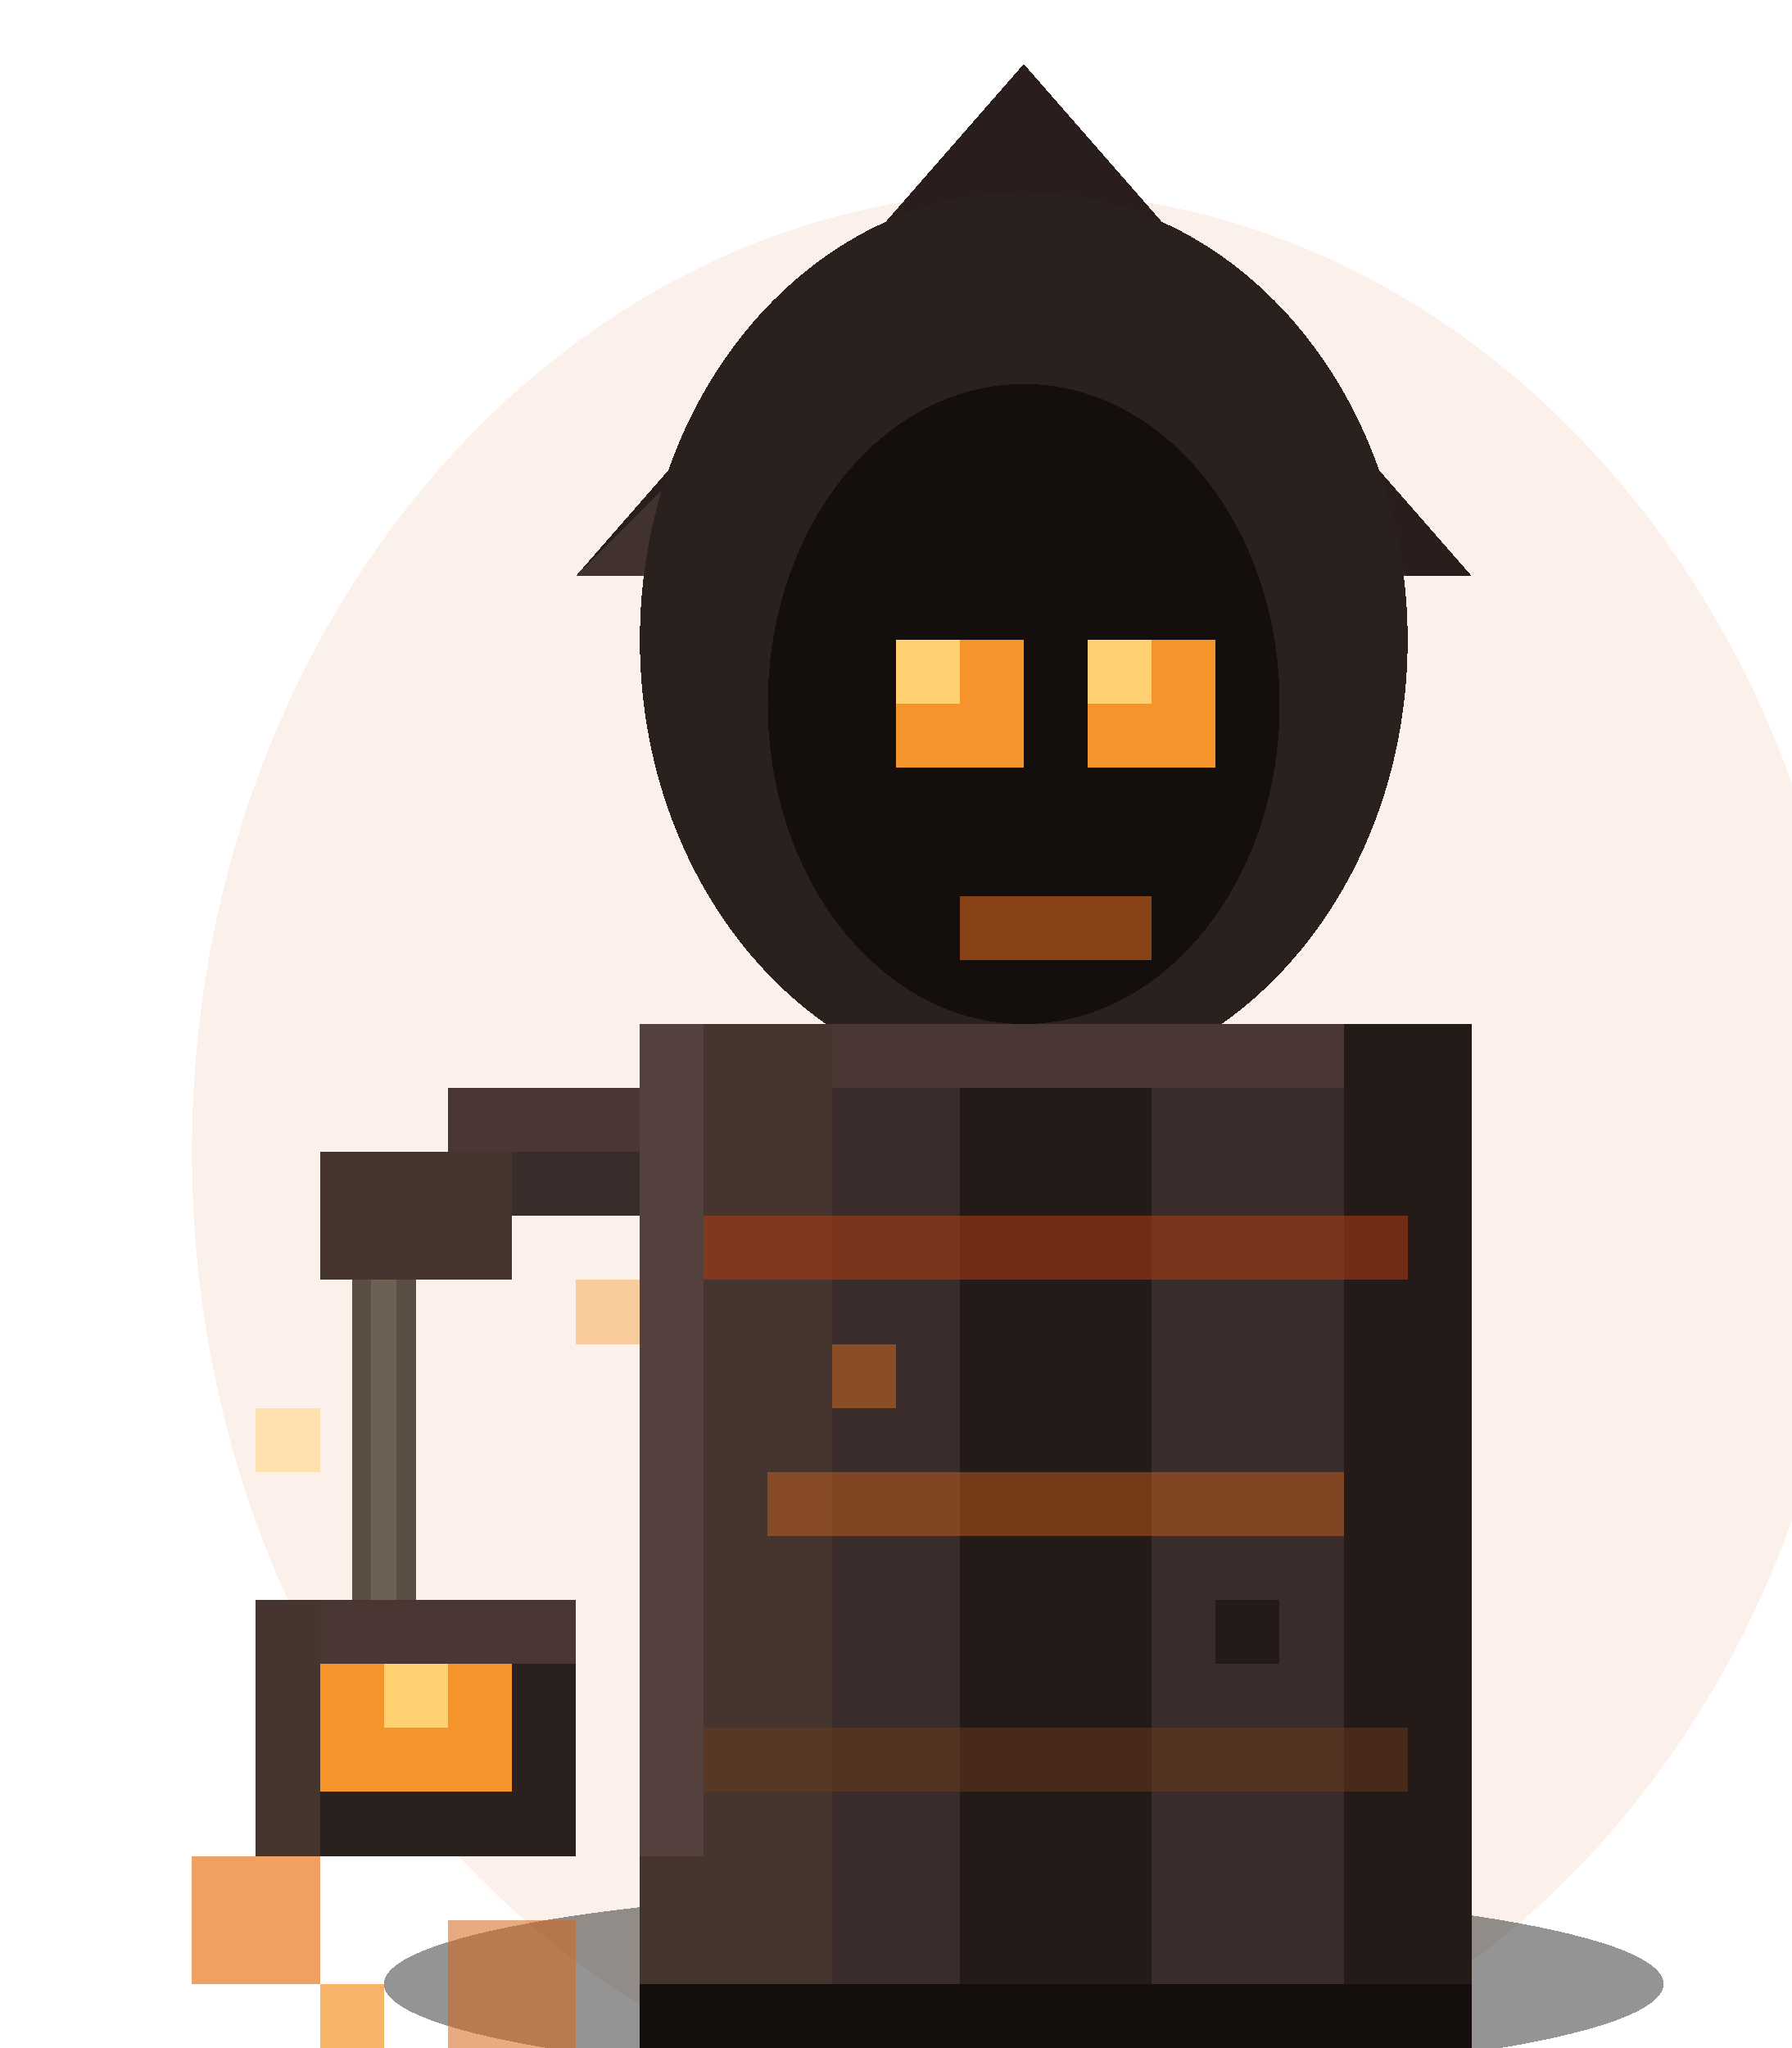
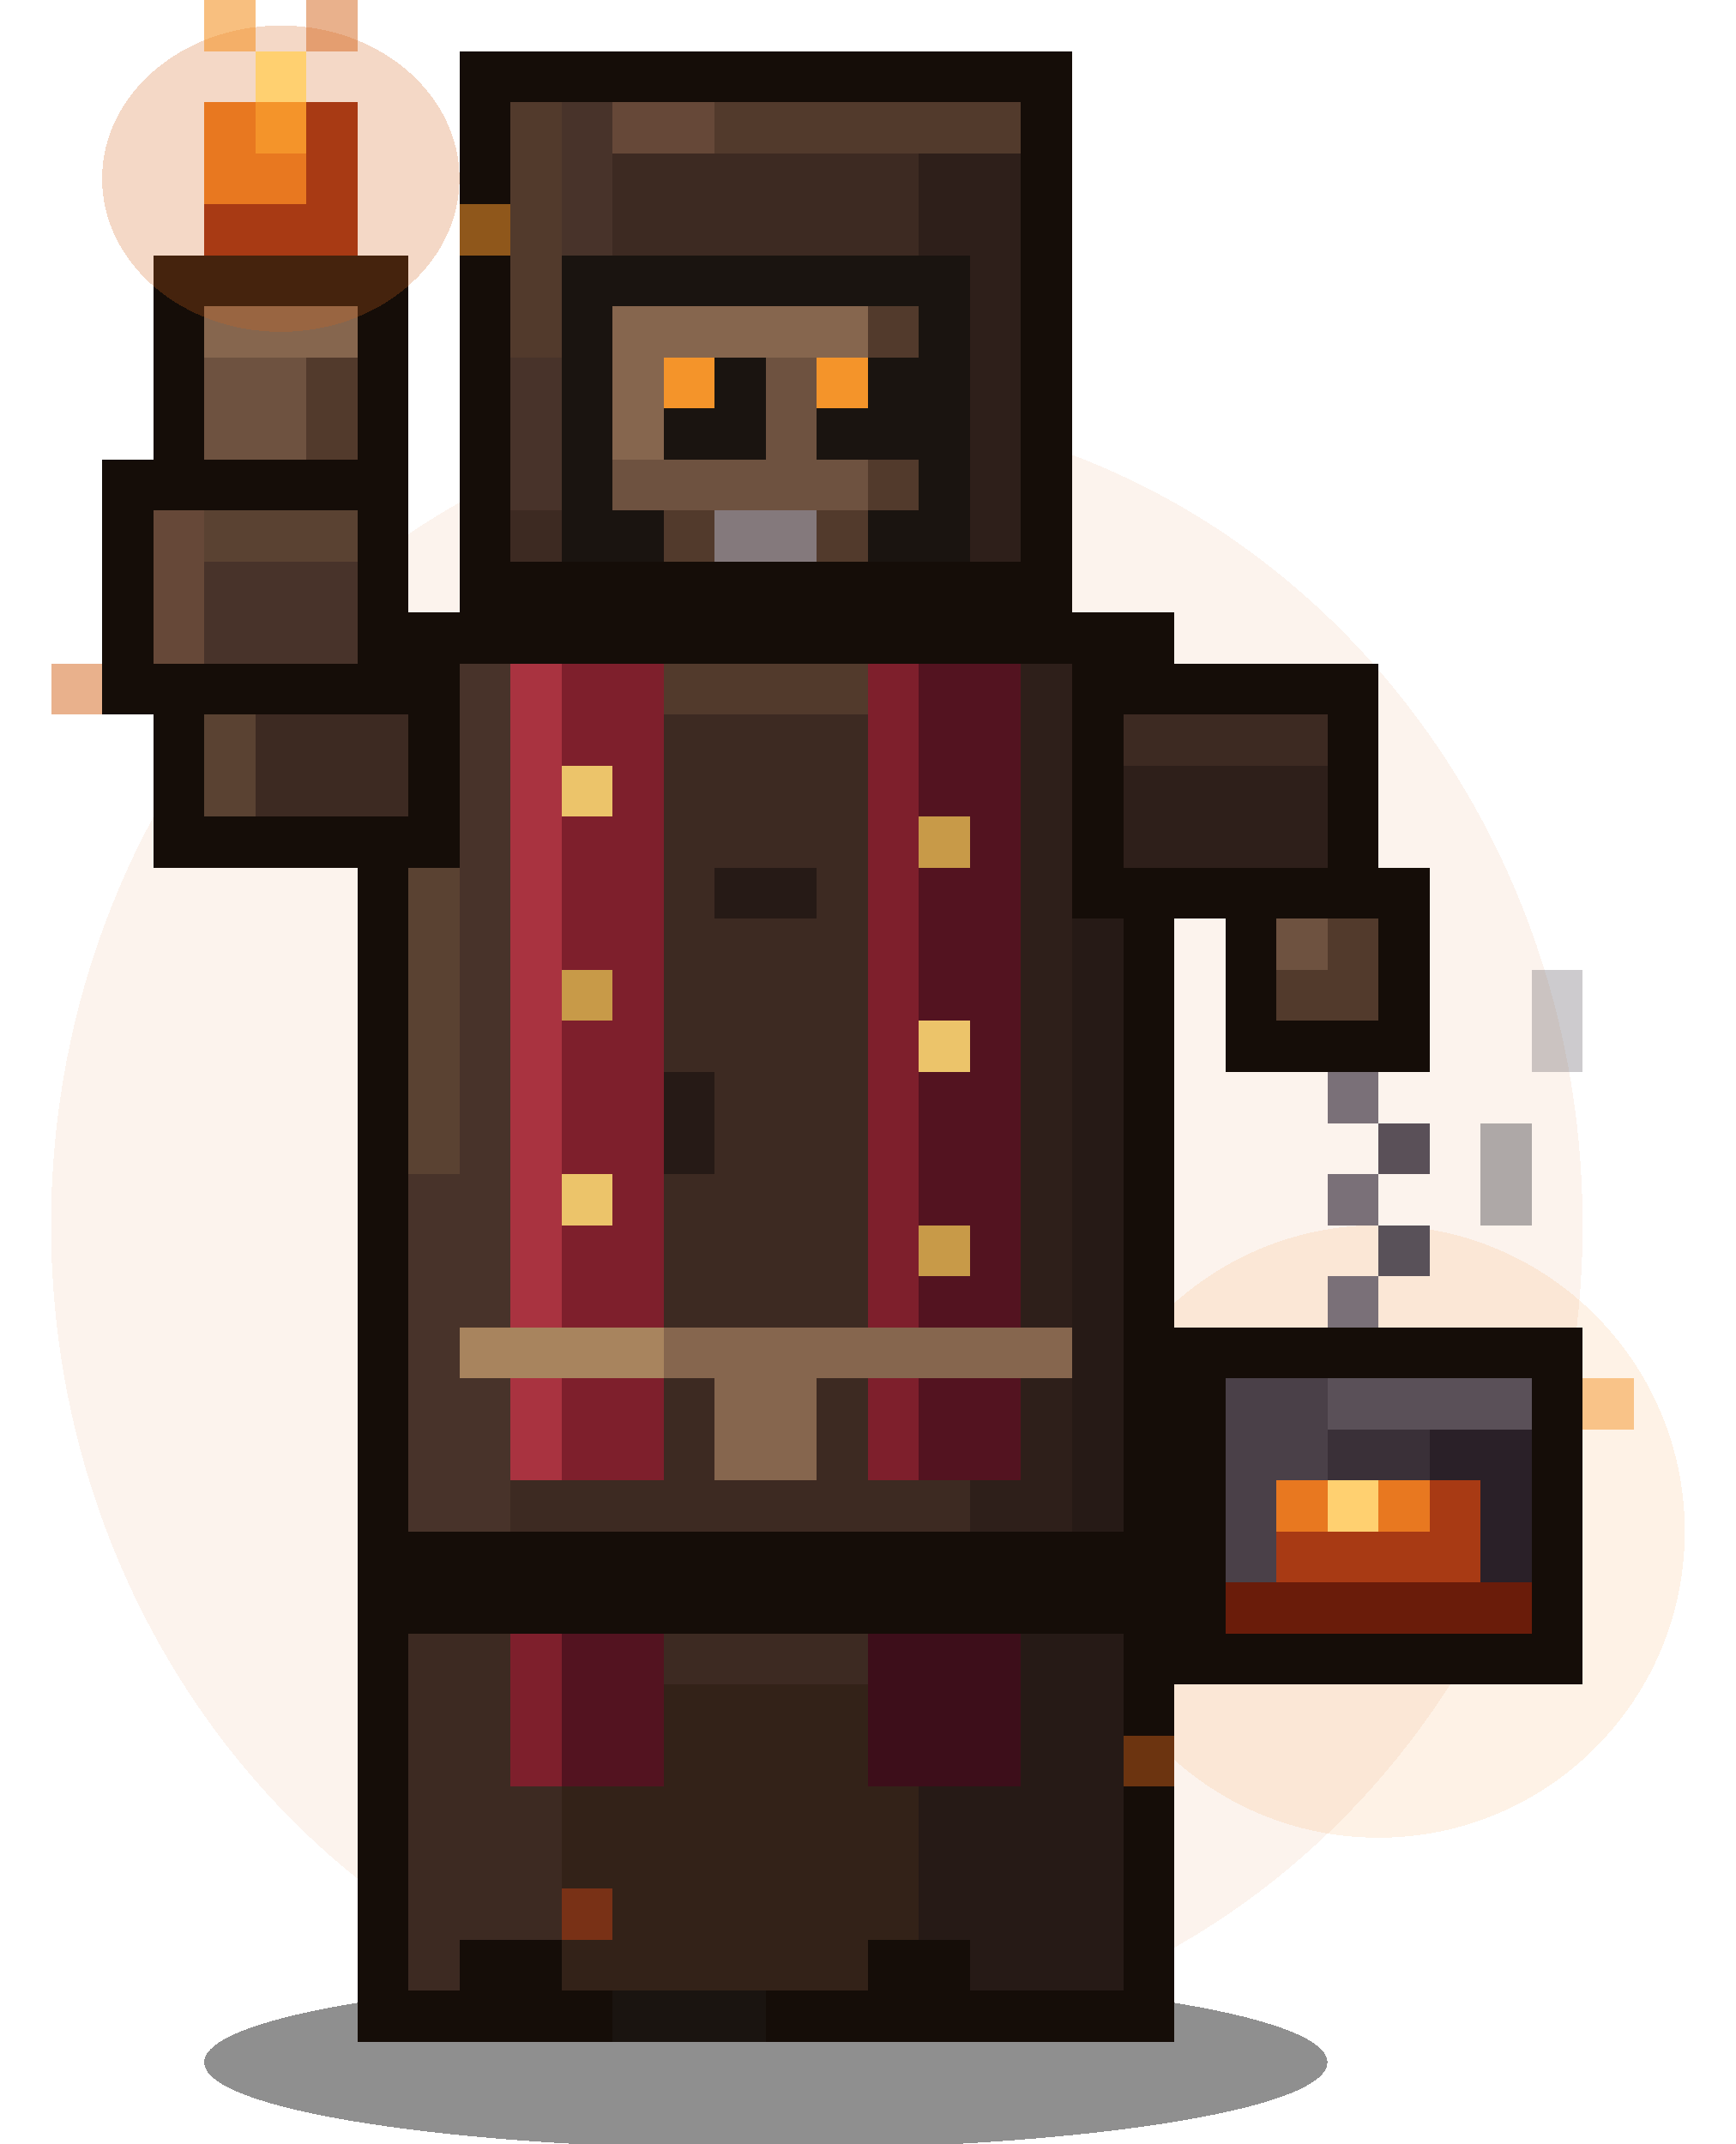
- <svg xmlns="http://www.w3.org/2000/svg" viewBox="0 0 28 32" shape-rendering="crispEdges" preserveAspectRatio="xMidYMax meet">
-   <ellipse cx="16" cy="18" rx="13" ry="15" fill="#d4641a" opacity="0.09" />
-   <ellipse cx="16" cy="31" rx="10" ry="1.5" fill="#000" opacity="0.42" />
-   <polygon points="9,9 16,1 23,9" fill="#2a1e1c" />
-   <polygon points="10,9 16,3 22,9" fill="#3a2c2a" />
-   <polygon points="10,9 16,3 18,9" fill="#4a3632" opacity="0.6" />
-   <polygon points="9,9 12,6 11,9" fill="#5a4642" opacity="0.5" />
-   <ellipse cx="16" cy="10" rx="6" ry="7" fill="#2a201e" />
-   <ellipse cx="16" cy="11" rx="4" ry="5" fill="#140e0c" />
-   <rect x="14" y="10" width="2" height="2" fill="#f4942a" />
-   <rect x="17" y="10" width="2" height="2" fill="#f4942a" />
-   <rect x="14" y="10" width="1" height="1" fill="#ffd070" />
-   <rect x="17" y="10" width="1" height="1" fill="#ffd070" />
-   <rect x="15" y="14" width="3" height="1" fill="#d4641a" opacity="0.6" />
-   <rect x="10" y="16" width="13" height="15" fill="#3a2c2a" />
-   <rect x="10" y="16" width="13" height="1" fill="#4a3632" />
-   <rect x="10" y="16" width="3" height="15" fill="#46342f" />
-   <rect x="10" y="16" width="1" height="13" fill="#5a4642" opacity="0.7" />
-   <rect x="21" y="16" width="2" height="15" fill="#241a18" />
-   <rect x="15" y="17" width="3" height="14" fill="#241a18" />
-   <rect x="11" y="19" width="11" height="1" fill="#a83a14" opacity="0.6" />
-   <rect x="12" y="23" width="9" height="1" fill="#d4641a" opacity="0.45" />
-   <rect x="11" y="27" width="11" height="1" fill="#6a3a1a" opacity="0.5" />
-   <rect x="13" y="21" width="1" height="1" fill="#e87820" opacity="0.45" />
-   <rect x="19" y="25" width="1" height="1" fill="#241a18" />
-   <rect x="10" y="31" width="13" height="1" fill="#140e0c" />
-   <rect x="7" y="17" width="3" height="2" fill="#3a2c2a" />
-   <rect x="7" y="17" width="3" height="1" fill="#4a3632" />
-   <rect x="5" y="18" width="3" height="2" fill="#46342f" />
-   <line x1="6" y1="20" x2="6" y2="25" stroke="#5a4e42" stroke-width="1" />
-   <line x1="6" y1="20" x2="6" y2="25" stroke="#7a6e60" stroke-width="0.4" opacity="0.6" />
-   <rect x="4" y="25" width="5" height="4" fill="#2a201e" />
-   <rect x="4" y="25" width="5" height="1" fill="#4a3632" />
-   <rect x="4" y="25" width="1" height="4" fill="#46342f" />
-   <rect x="5" y="26" width="3" height="2" fill="#f4942a" />
-   <rect x="6" y="26" width="1" height="1" fill="#ffd070" />
-   <rect x="3" y="29" width="2" height="2" fill="#e87820" opacity="0.7" />
-   <rect x="7" y="30" width="2" height="2" fill="#d4641a" opacity="0.55" />
-   <rect x="5" y="31" width="1" height="1" fill="#f4942a" opacity="0.7" />
-   <rect x="4" y="22" width="1" height="1" fill="#ffd070" opacity="0.5" />
-   <rect x="9" y="20" width="1" height="1" fill="#f4942a" opacity="0.4" />
+ <svg xmlns="http://www.w3.org/2000/svg" viewBox="0 0 34 42" shape-rendering="crispEdges" preserveAspectRatio="xMidYMax meet" aria-label="Pyre-Chaplain">
+   <ellipse cx="16" cy="24" rx="15" ry="16" fill="#d4641a" opacity="0.08" />
+   <ellipse cx="27" cy="30" rx="6" ry="6" fill="#f4942a" opacity="0.12" />
+   <ellipse cx="15" cy="40.4" rx="11" ry="1.7" fill="#000" opacity="0.44" />
+   <rect x="9" y="1" width="12" height="11" fill="#150d08" />
+   <rect x="10" y="2" width="10" height="9" fill="#3d2a22" />
+   <rect x="10" y="2" width="10" height="1" fill="#523a2c" />
+   <rect x="10" y="2" width="4" height="1" fill="#664838" />
+   <rect x="10" y="2" width="2" height="8" fill="#48332a" />
+   <rect x="10" y="2" width="1" height="5" fill="#523a2c" />
+   <rect x="18" y="3" width="2" height="8" fill="#2e1f1a" />
+   <rect x="11" y="5" width="8" height="6" fill="#1a1410" />
+   <rect x="12" y="6" width="6" height="4" fill="#6e5240" />
+   <rect x="12" y="6" width="6" height="1" fill="#86664e" />
+   <rect x="12" y="6" width="1" height="3" fill="#86664e" />
+   <rect x="17" y="6" width="1" height="4" fill="#523a2c" />
+   <rect x="13" y="7" width="2" height="2" fill="#1a1410" />
+   <rect x="16" y="7" width="2" height="2" fill="#1a1410" />
+   <rect x="13" y="7" width="1" height="1" fill="#f4942a" />
+   <rect x="16" y="7" width="1" height="1" fill="#f4942a" />
+   <rect x="13" y="10" width="4" height="1" fill="#523a2c" />
+   <rect x="14" y="10" width="2" height="1" fill="#9a949e" opacity="0.7" />
+   <rect x="7" y="12" width="16" height="19" fill="#150d08" />
+   <rect x="8" y="13" width="14" height="17" fill="#3d2a22" />
+   <rect x="8" y="13" width="14" height="1" fill="#523a2c" />
+   <rect x="8" y="13" width="5" height="1" fill="#664838" />
+   <rect x="8" y="13" width="2" height="17" fill="#48332a" />
+   <rect x="8" y="13" width="1" height="10" fill="#5a4232" />
+   <rect x="19" y="13" width="3" height="17" fill="#2e1f1a" />
+   <rect x="21" y="13" width="1" height="17" fill="#261a16" />
+   <rect x="10" y="13" width="3" height="16" fill="#7e1f2c" />
+   <rect x="10" y="13" width="1" height="16" fill="#a93340" />
+   <rect x="17" y="13" width="3" height="16" fill="#531320" />
+   <rect x="17" y="13" width="1" height="16" fill="#7e1f2c" />
+   <rect x="11" y="15" width="1" height="1" fill="#ecc46a" />
+   <rect x="11" y="19" width="1" height="1" fill="#c89a48" />
+   <rect x="11" y="23" width="1" height="1" fill="#ecc46a" />
+   <rect x="18" y="16" width="1" height="1" fill="#c89a48" />
+   <rect x="18" y="20" width="1" height="1" fill="#ecc46a" />
+   <rect x="18" y="24" width="1" height="1" fill="#c89a48" />
+   <rect x="9" y="26" width="12" height="1" fill="#86664e" />
+   <rect x="9" y="26" width="4" height="1" fill="#a8845e" />
+   <rect x="14" y="27" width="2" height="2" fill="#86664e" />
+   <rect x="14" y="17" width="2" height="1" fill="#261a16" />
+   <rect x="13" y="21" width="1" height="2" fill="#261a16" />
+   <rect x="3" y="12" width="6" height="5" fill="#150d08" />
+   <rect x="4" y="13" width="4" height="3" fill="#3d2a22" />
+   <rect x="4" y="13" width="4" height="1" fill="#523a2c" />
+   <rect x="4" y="13" width="1" height="3" fill="#5a4232" />
+   <rect x="2" y="9" width="6" height="5" fill="#150d08" />
+   <rect x="3" y="10" width="4" height="3" fill="#48332a" />
+   <rect x="3" y="10" width="4" height="1" fill="#5a4232" />
+   <rect x="3" y="10" width="1" height="3" fill="#664838" />
+   <rect x="3" y="5" width="5" height="5" fill="#150d08" />
+   <rect x="4" y="6" width="3" height="3" fill="#6e5240" />
+   <rect x="4" y="6" width="3" height="1" fill="#86664e" />
+   <rect x="6" y="7" width="1" height="2" fill="#523a2c" />
+   <ellipse cx="5.5" cy="3.5" rx="3.5" ry="3" fill="#d4641a" opacity="0.25" />
+   <rect x="4" y="2" width="3" height="3" fill="#a83a14" />
+   <rect x="4" y="2" width="2" height="2" fill="#e87820" />
+   <rect x="5" y="1" width="1" height="2" fill="#f4942a" />
+   <rect x="5" y="1" width="1" height="1" fill="#ffd070" />
+   <rect x="4" y="0" width="1" height="1" fill="#f4942a" opacity="0.6" />
+   <rect x="6" y="0" width="1" height="1" fill="#d4641a" opacity="0.5" />
+   <rect x="21" y="13" width="6" height="5" fill="#150d08" />
+   <rect x="22" y="14" width="4" height="3" fill="#2e1f1a" />
+   <rect x="22" y="14" width="4" height="1" fill="#3d2a22" />
+   <rect x="24" y="17" width="4" height="4" fill="#150d08" />
+   <rect x="25" y="18" width="2" height="2" fill="#523a2c" />
+   <rect x="25" y="18" width="1" height="1" fill="#6e5240" />
+   <rect x="26" y="21" width="1" height="1" fill="#7a7078" />
+   <rect x="27" y="22" width="1" height="1" fill="#5a5058" />
+   <rect x="26" y="23" width="1" height="1" fill="#7a7078" />
+   <rect x="27" y="24" width="1" height="1" fill="#5a5058" />
+   <rect x="26" y="25" width="1" height="1" fill="#7a7078" />
+   <rect x="23" y="26" width="8" height="7" fill="#150d08" />
+   <rect x="24" y="27" width="6" height="5" fill="#3a3038" />
+   <rect x="24" y="27" width="6" height="1" fill="#5a5058" />
+   <rect x="24" y="27" width="2" height="4" fill="#4a4048" />
+   <rect x="28" y="28" width="2" height="4" fill="#2a2028" />
+   <rect x="25" y="29" width="4" height="2" fill="#a83a14" />
+   <rect x="25" y="29" width="3" height="1" fill="#e87820" />
+   <rect x="26" y="29" width="1" height="1" fill="#ffd070" />
+   <rect x="24" y="31" width="6" height="1" fill="#6a1c0a" />
+   <rect x="27" y="24" width="1" height="1" fill="#58525c" opacity="0.45" />
+   <rect x="29" y="22" width="1" height="2" fill="#3a363e" opacity="0.4" />
+   <rect x="30" y="19" width="1" height="2" fill="#58525c" opacity="0.3" />
+   <rect x="7" y="31" width="16" height="9" fill="#150d08" />
+   <rect x="8" y="32" width="14" height="7" fill="#332218" />
+   <rect x="8" y="32" width="14" height="1" fill="#3d2a22" />
+   <rect x="8" y="32" width="3" height="7" fill="#3d2a22" />
+   <rect x="18" y="32" width="4" height="7" fill="#261a16" />
+   <rect x="10" y="32" width="3" height="3" fill="#531320" />
+   <rect x="10" y="32" width="1" height="3" fill="#7e1f2c" />
+   <rect x="17" y="32" width="3" height="3" fill="#3d0e1a" />
+   <rect x="9" y="38" width="2" height="1" fill="#150d08" />
+   <rect x="12" y="39" width="3" height="1" fill="#1a1410" />
+   <rect x="17" y="38" width="2" height="1" fill="#150d08" />
+   <rect x="11" y="37" width="1" height="1" fill="#a83a14" opacity="0.6" />
+   <rect x="9" y="4" width="1" height="1" fill="#f4942a" opacity="0.55" />
+   <rect x="1" y="13" width="1" height="1" fill="#d4641a" opacity="0.5" />
+   <rect x="31" y="27" width="1" height="1" fill="#f4942a" opacity="0.5" />
+   <rect x="22" y="34" width="1" height="1" fill="#d4641a" opacity="0.45" />
</svg>
